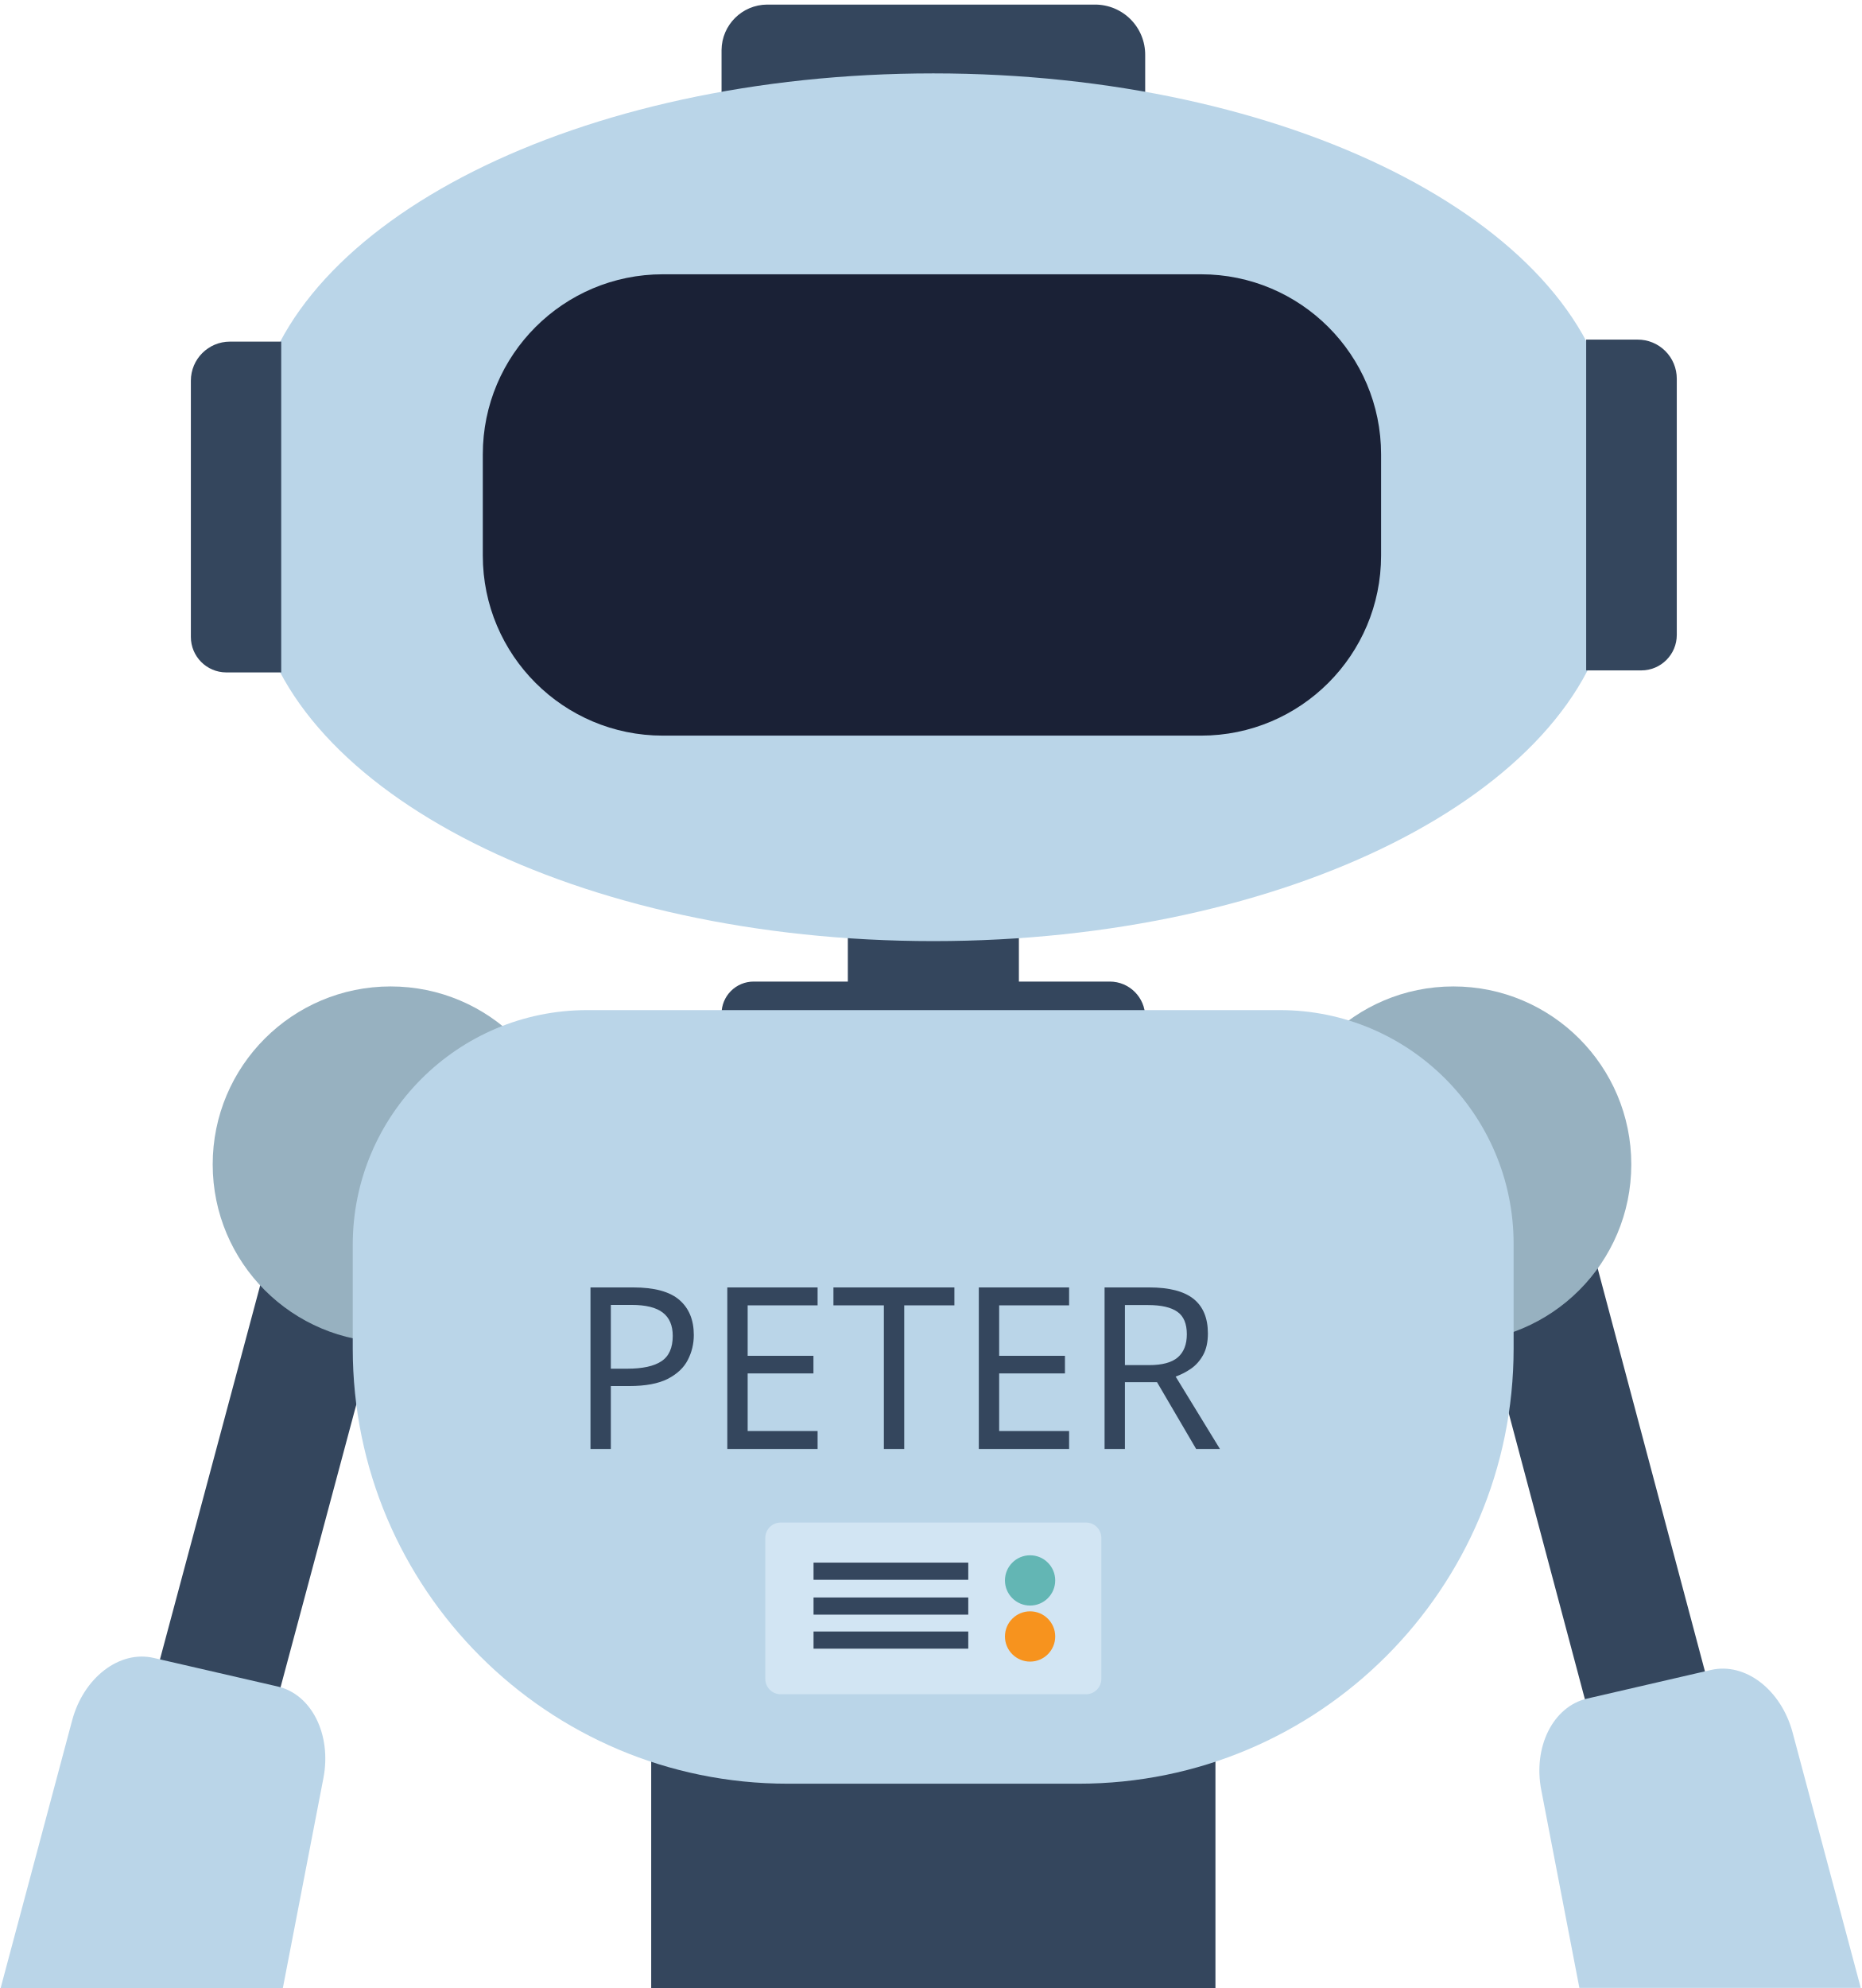
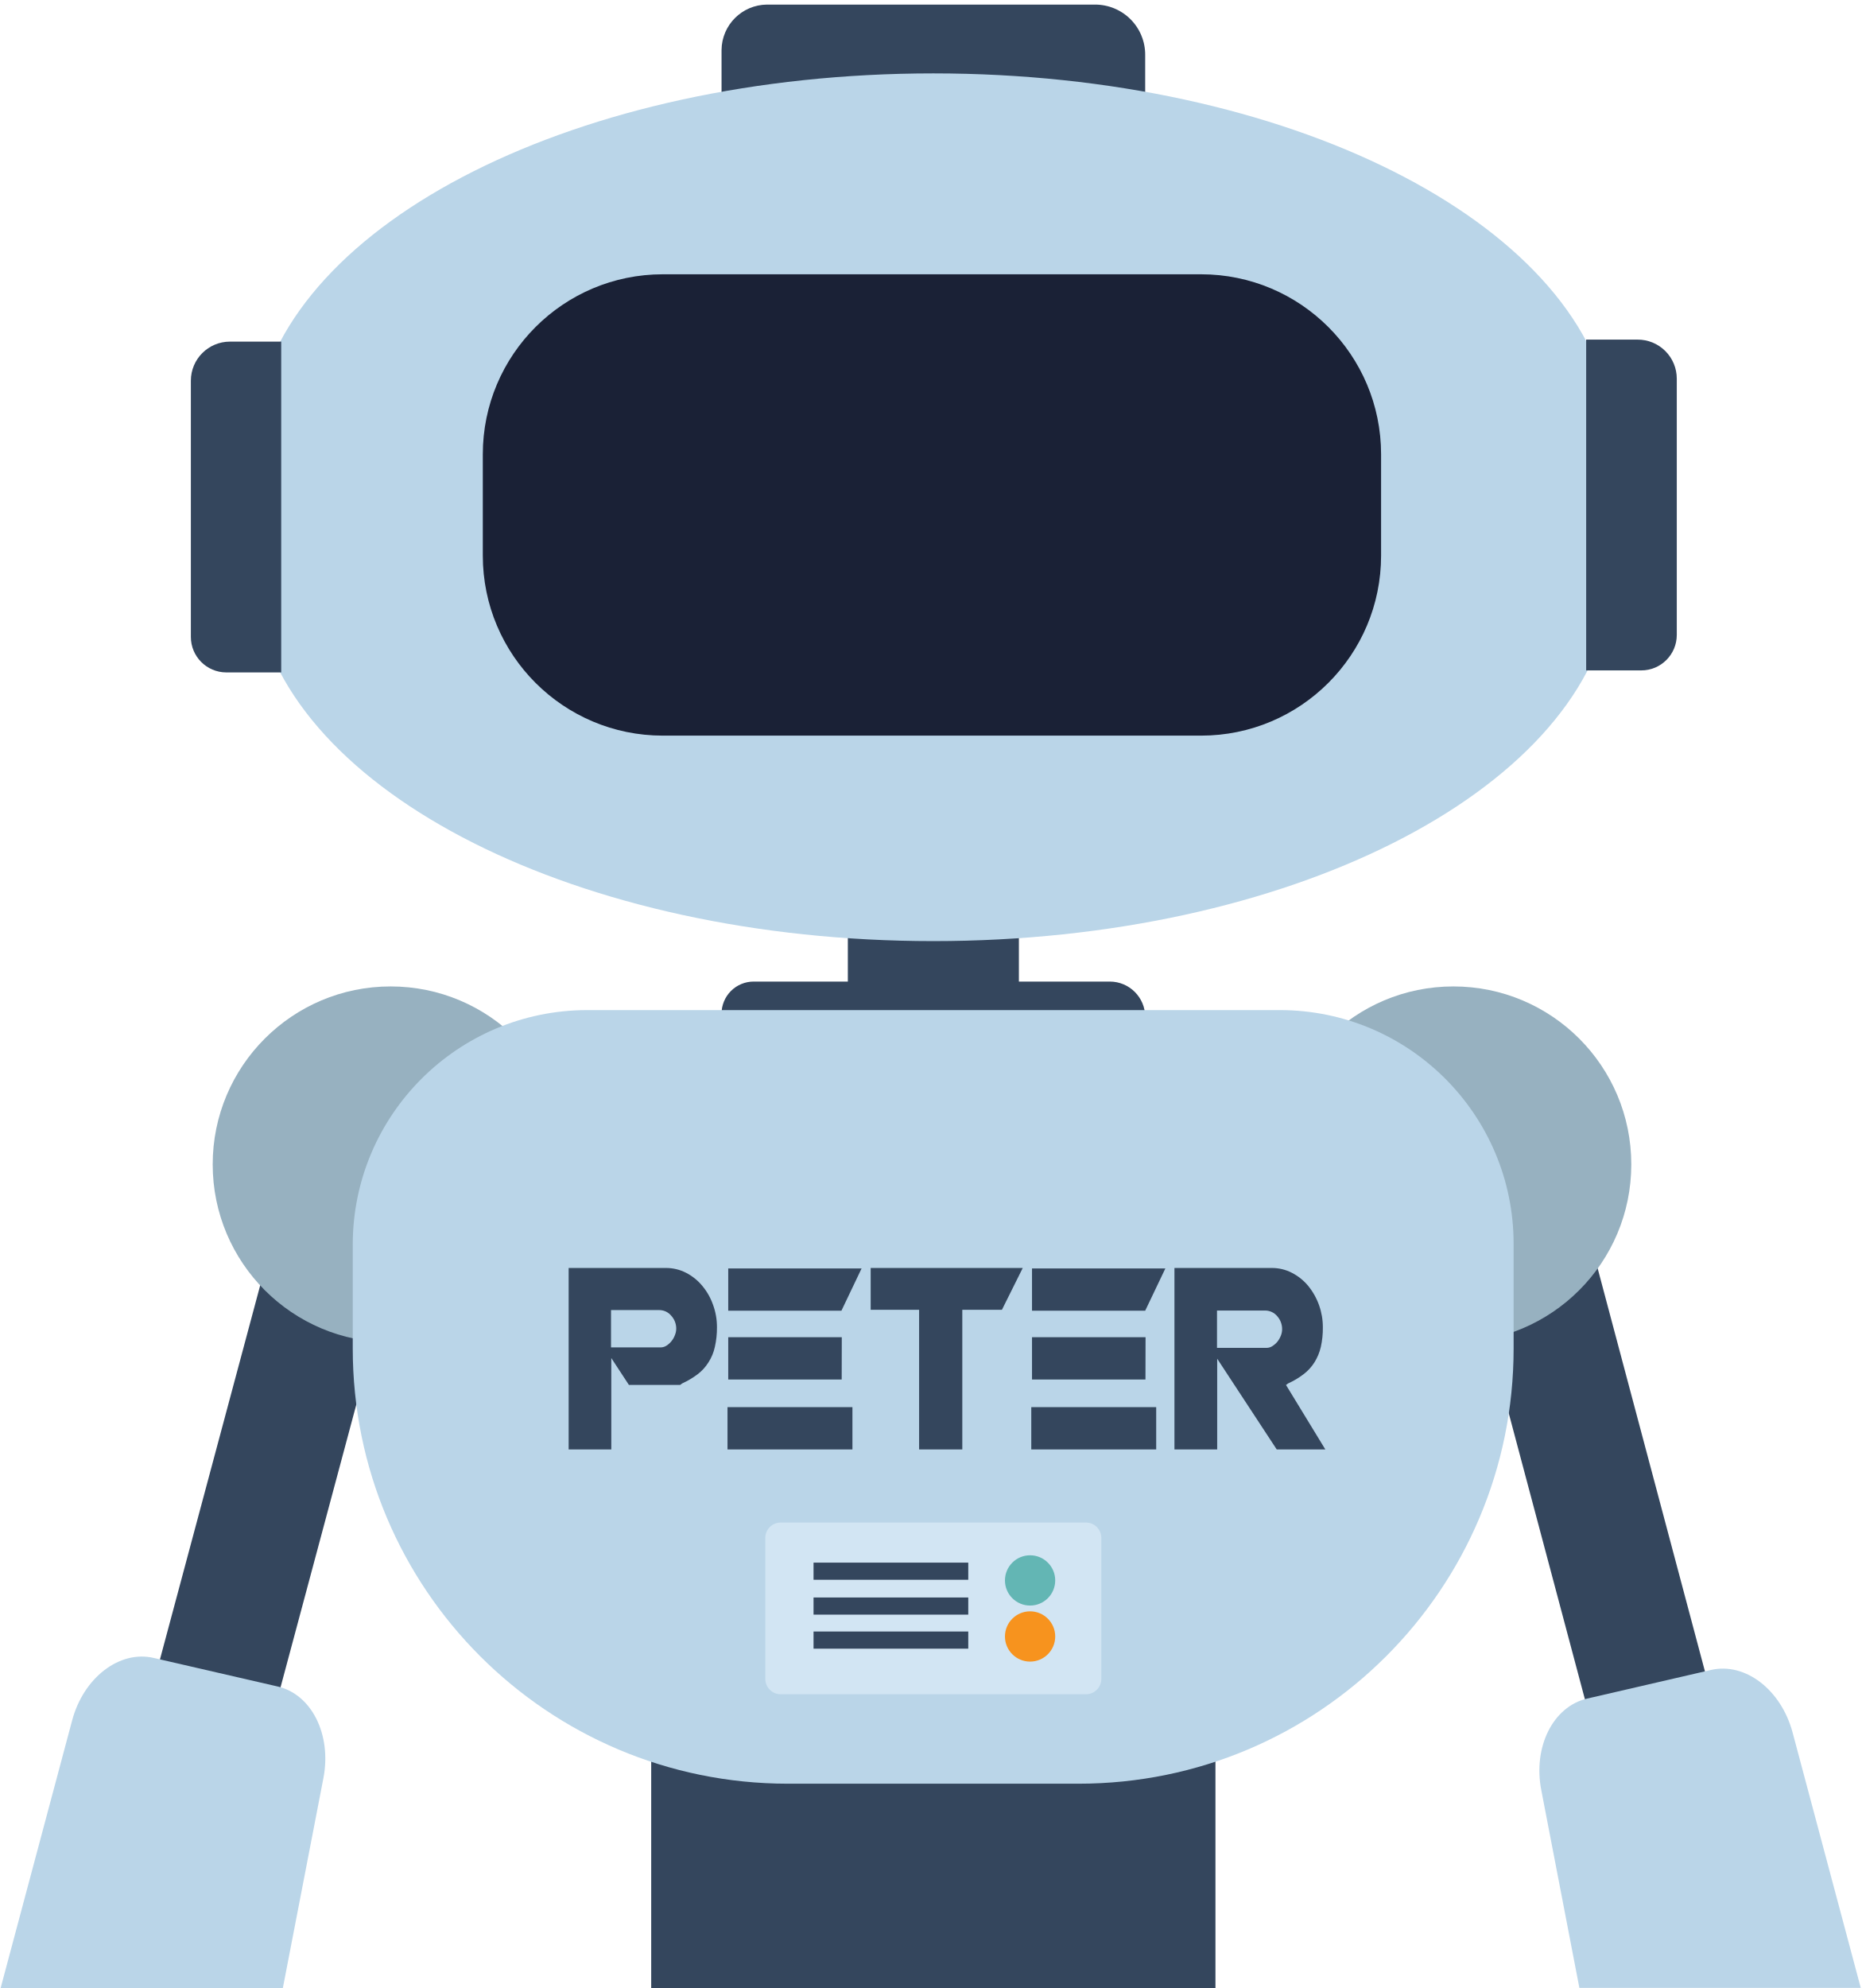
<svg xmlns="http://www.w3.org/2000/svg" viewBox="0 0 202.94 216.71">
  <g id="robots">
    <g id="peter">
      <rect x="92.44" y="100.05" width="18.65" height="7.48" fill="#34465d" />
      <path d="M82.17,107H121a3.86,3.86,0,0,1,3.86,3.86v2.45a0,0,0,0,1,0,0H78.67a0,0,0,0,1,0,0v-2.8A3.5,3.5,0,0,1,82.17,107Z" fill="#34465d" />
      <path d="M83.62.5h35.78A5.46,5.46,0,0,1,124.86,6v7.16a0,0,0,0,1,0,0H78.67a0,0,0,0,1,0,0V5.45A5,5,0,0,1,83.62.5Z" fill="#34465d" />
      <path d="M176.86,54.21a35.48,35.48,0,0,0-1.25-9.33C172.18,24.17,140.44,8,101.76,8S31.35,24.18,27.92,44.88a35.48,35.48,0,0,0-1.25,9.33h0c0,.35,0,.71,0,1.06s0,.71,0,1.07h0a35.41,35.41,0,0,0,1.25,9.32c3.43,20.71,35.16,36.93,73.84,36.93s70.42-16.22,73.85-36.93a35.41,35.41,0,0,0,1.25-9.32h0c0-.36,0-.71,0-1.07s0-.71,0-1.06Z" fill="#bad5e8" />
      <rect x="166.22" y="127.58" width="13.43" height="64.02" transform="translate(-35.25 49.88) rotate(-14.91)" fill="#34465d" />
      <rect x="23.29" y="127.58" width="13.43" height="64.02" transform="matrix(-0.97, -0.26, 0.26, -0.97, 17.92, 321.53)" fill="#34465d" />
      <path d="M11.57,50.35H39.5a4.26,4.26,0,0,1,4.26,4.26V60.2a0,0,0,0,1,0,0H7.7a0,0,0,0,1,0,0v-6A3.87,3.87,0,0,1,11.57,50.35Z" transform="translate(-29.54 81) rotate(-90)" fill="#34465d" />
      <circle cx="158.46" cy="126.93" r="19.4" fill="#97b1c0" />
      <circle cx="42.59" cy="126.93" r="19.4" fill="#97b1c0" />
      <path d="M159.83,50.12h36.06a0,0,0,0,1,0,0v5.59A4.26,4.26,0,0,1,191.63,60H163.7a3.87,3.87,0,0,1-3.87-3.87v-6A0,0,0,0,1,159.83,50.12Z" transform="translate(122.82 232.91) rotate(-90)" fill="#34465d" />
      <rect x="71" y="187.61" width="61.52" height="29.1" fill="#34465d" />
      <path d="M64,110.11h75.54a25.49,25.49,0,0,1,25.49,25.49V147a47.44,47.44,0,0,1-47.44,47.44H85.9A47.44,47.44,0,0,1,38.46,147V135.69A25.58,25.58,0,0,1,64,110.11Z" fill="#bad5e8" />
      <g>
        <path d="M195.45,188.87c-1.25-4.68-5.17-7.69-8.9-6.83l-13.5,3.12c-3.72.86-5.93,5.27-5,10l4.15,21.54h30.68Z" fill="#bad5e8" />
        <path d="M35.26,193.84c.92-4.75-1.29-9.16-5-10l-13.5-3.11c-3.73-.87-7.66,2.15-8.9,6.83L.07,216.71H30.84Z" fill="#bad5e8" />
      </g>
-       <text transform="translate(61.99 157.95)" font-size="24.66" fill="#34465d" font-family="ROBO">PETER</text>
+       <g>
+         <path d="M78.17,144.68a9.26,9.26,0,0,1-.23,2.15,5.08,5.08,0,0,1-.69,1.67,4.86,4.86,0,0,1-1.18,1.3,9,9,0,0,1-1.68,1,.46.46,0,0,0-.1.07.56.56,0,0,1-.14.1l-5.58,0-1.92-2.93V158H62V138.22h10.6a4.77,4.77,0,0,1,2.21.53,5.63,5.63,0,0,1,1.76,1.42,6.61,6.61,0,0,1,1.17,2.06A7,7,0,0,1,78.17,144.68Zm-4.44.17a2.07,2.07,0,0,0-.55-1.43,1.69,1.69,0,0,0-1.33-.61H66.62v4.07h5.43a1.2,1.2,0,0,0,.63-.2,2.29,2.29,0,0,0,.54-.49,2.38,2.38,0,0,0,.37-.66A1.92,1.92,0,0,0,73.73,144.85Z" fill="#34465d" />
+         <path d="M92.94,158H79.32v-4.61H92.94Zm1-19.73-2.2,4.61H79.4v-4.61Zm-2.17,12.11H79.4v-4.61H91.78Z" fill="#34465d" />
+         <path d="M111.51,138.22l-2.27,4.56h-4.32V158h-4.71V142.78H94.93v-4.56Z" fill="#34465d" />
+         <path d="M126.06,158H112.44v-4.61h13.62Zm1-19.73-2.2,4.61H112.52v-4.61Zm-2.17,12.11H112.52v-4.61H124.9Z" fill="#34465d" />
+         <path d="M144.5,158h-5.3l-6.49-9.89V158h-4.66V138.22h10.61a4.73,4.73,0,0,1,2.2.53,5.66,5.66,0,0,1,1.77,1.42,7.12,7.12,0,0,1,1.6,4.51,9.29,9.29,0,0,1-.22,2.15,5.54,5.54,0,0,1-.69,1.67,4.9,4.9,0,0,1-1.19,1.3,8.58,8.58,0,0,1-1.67,1,.23.23,0,0,0-.1.07.48.48,0,0,1-.15.1Zm-4.71-13.1a2.11,2.11,0,0,0-.54-1.43,1.71,1.71,0,0,0-1.33-.61h-5.23v4.07h5.42a1.14,1.14,0,0,0,.63-.2,2.33,2.33,0,0,0,.55-.49,2.67,2.67,0,0,0,.37-.66A1.9,1.9,0,0,0,139.79,144.85Z" fill="#34465d" />
+       </g>
      <rect x="83.44" y="165.97" width="36.64" height="18.72" rx="1.68" fill="#d2e5f3" />
      <circle cx="112.31" cy="172.28" r="2.74" fill="#63b6b4" />
      <circle cx="112.31" cy="178.39" r="2.74" fill="#f7931e" />
      <rect x="88.7" y="170.34" width="16.87" height="1.87" fill="#34465d" />
      <rect x="88.7" y="174.14" width="16.87" height="1.87" fill="#34465d" />
      <rect x="88.7" y="177.85" width="16.87" height="1.87" fill="#34465d" />
      <rect id="eye_display" x="52.64" y="29.9" width="97.94" height="50.29" rx="19.63" fill="#1a2136" />
    </g>
  </g>
</svg>
